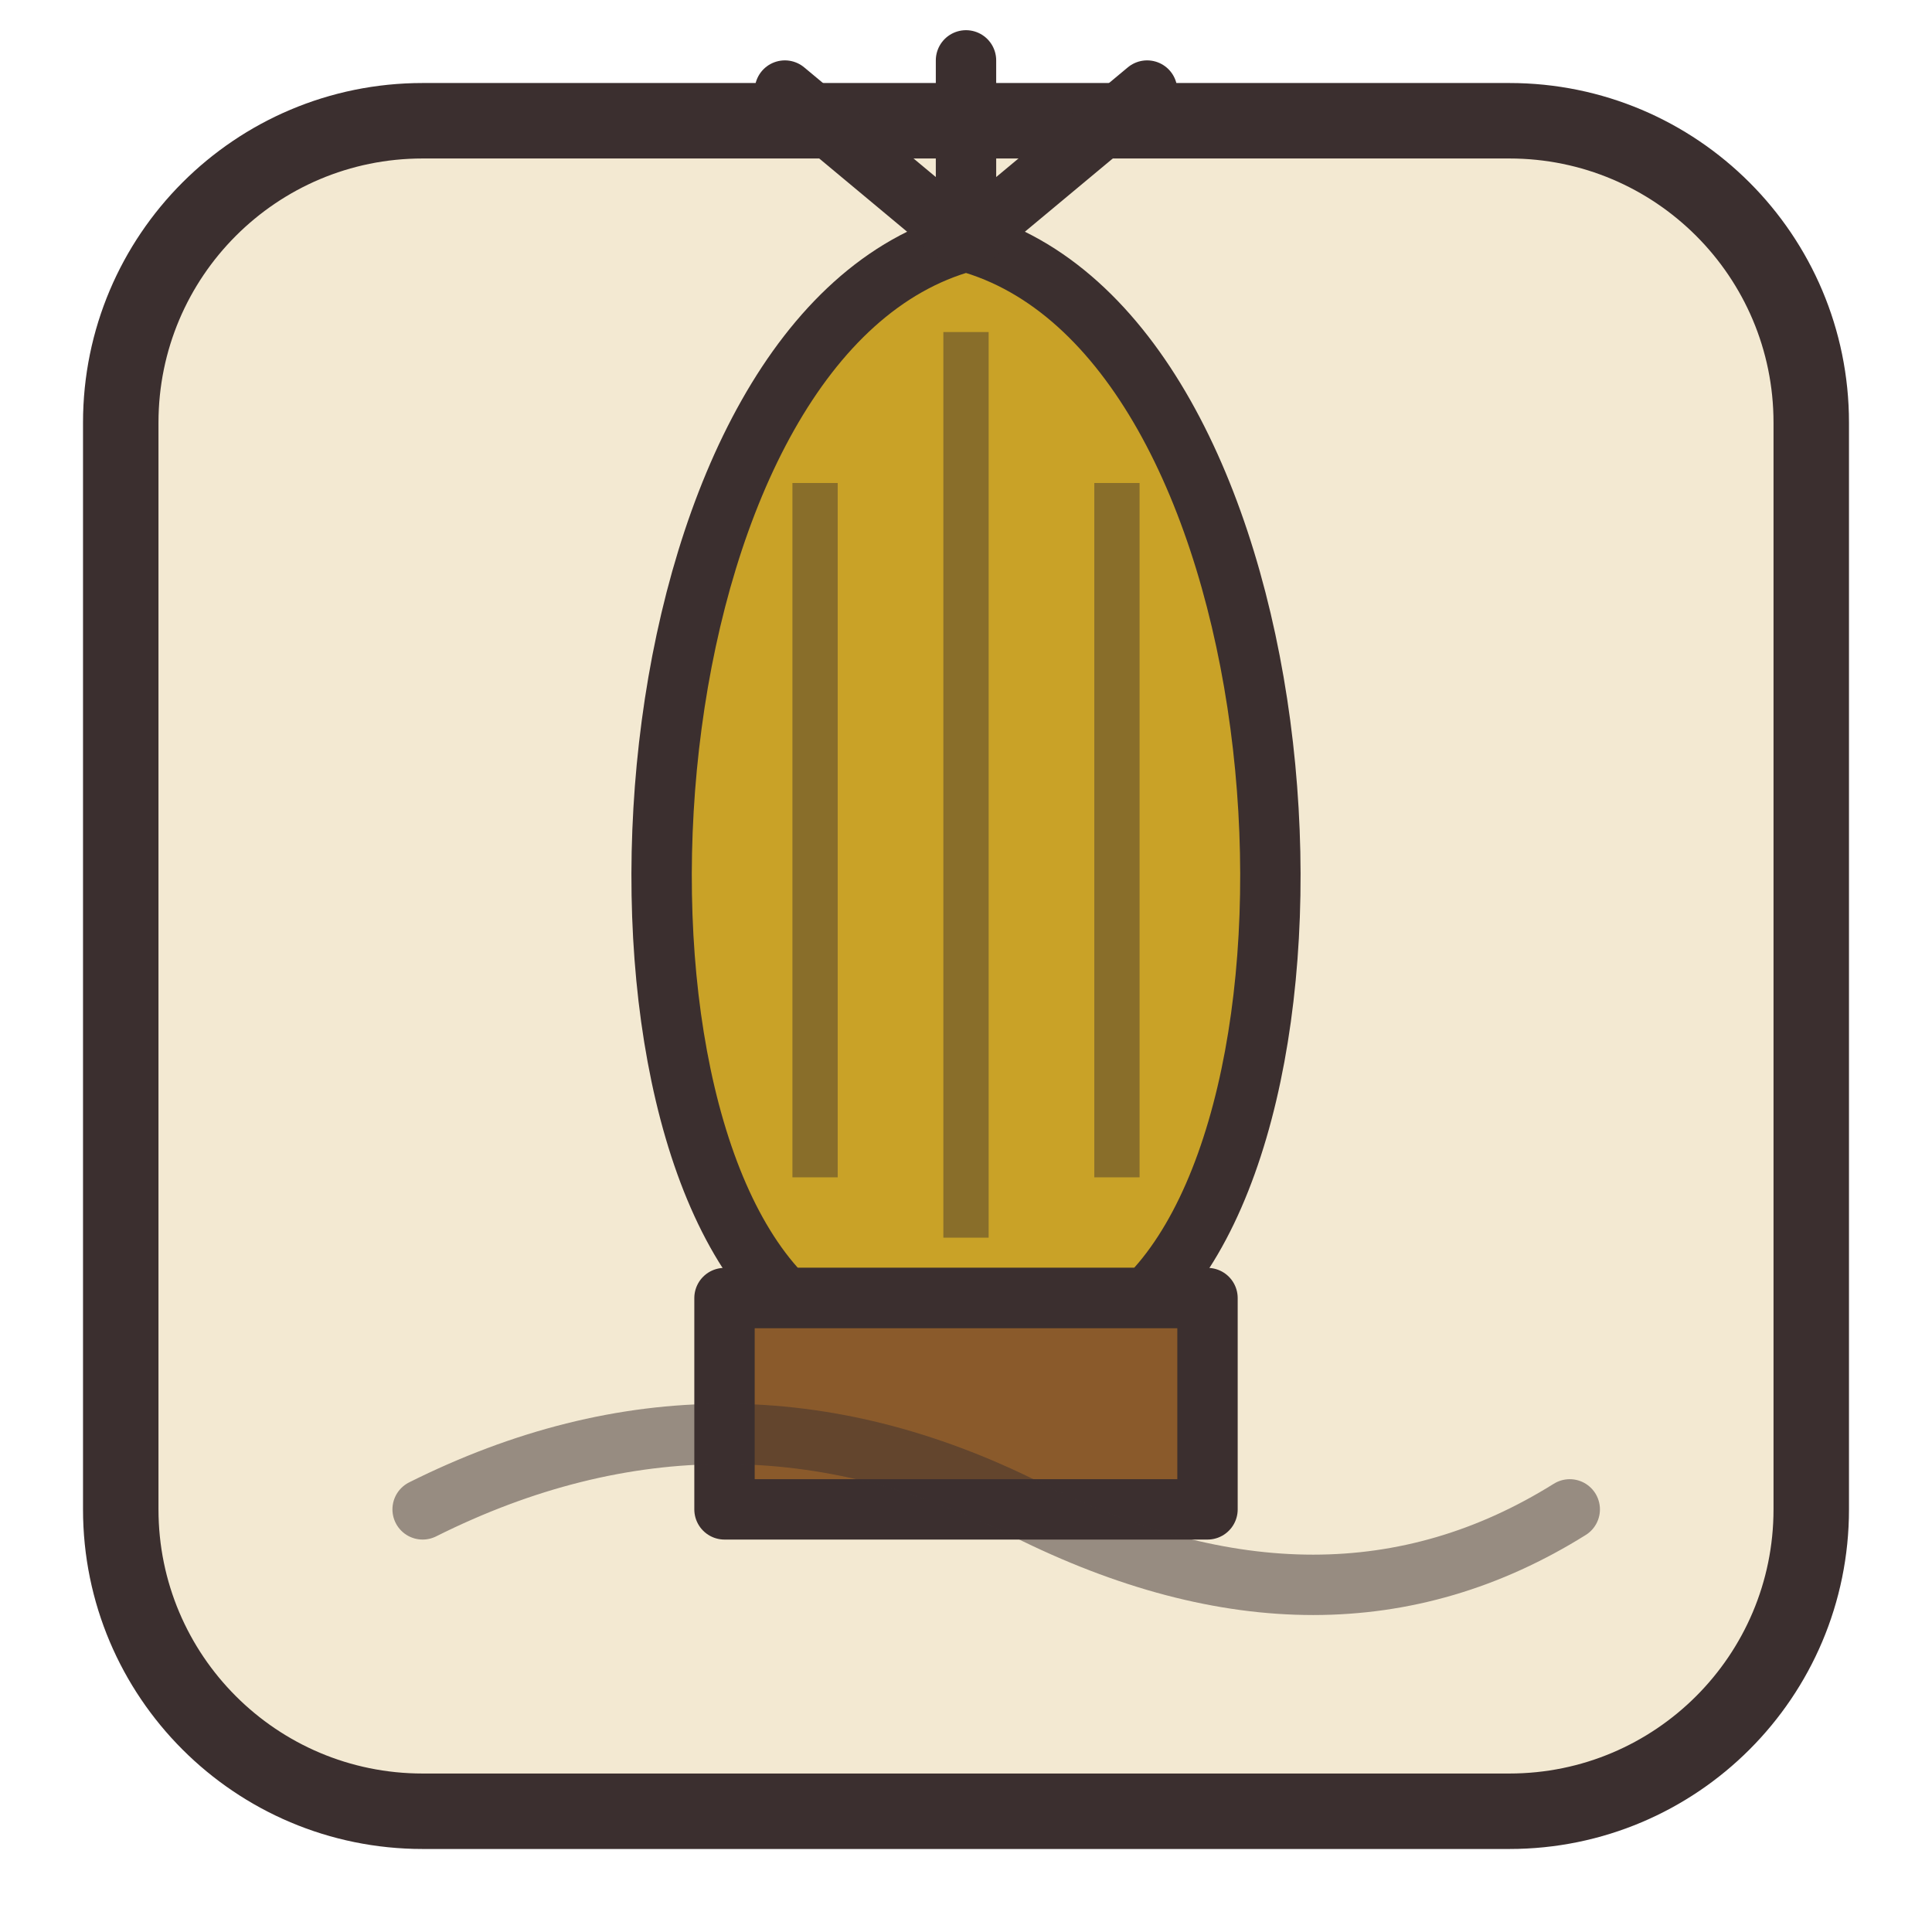
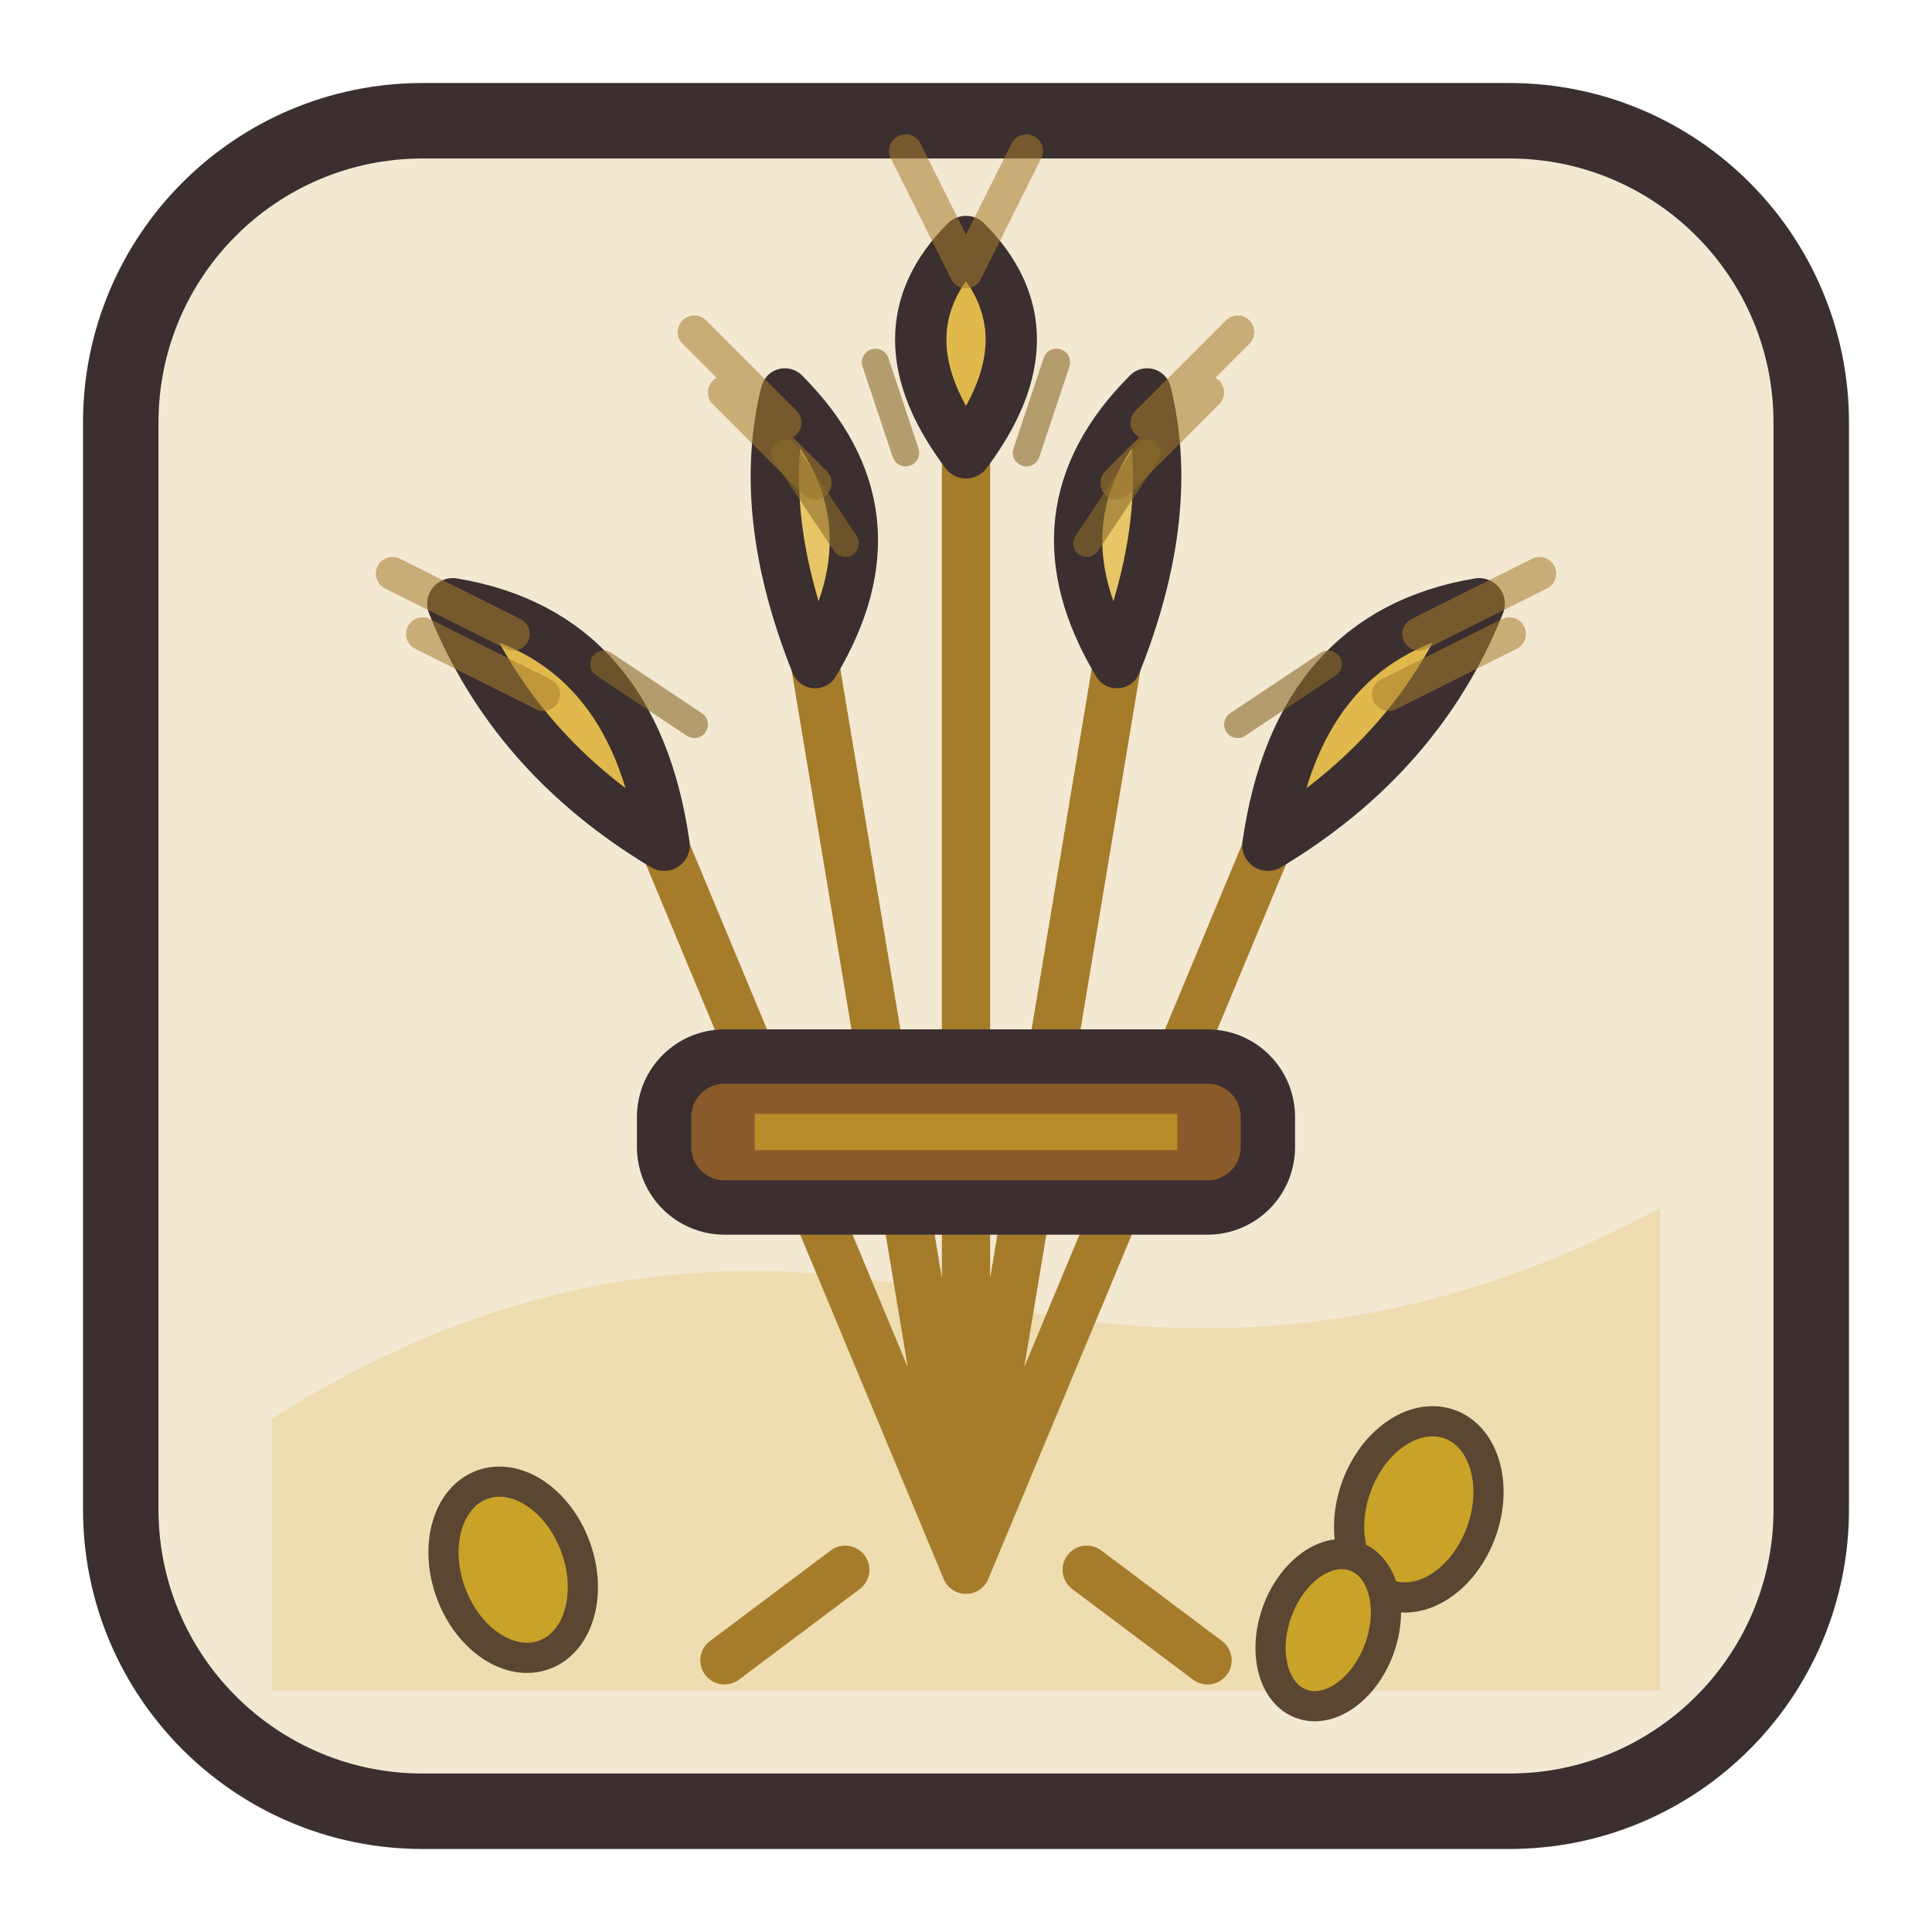
<svg xmlns="http://www.w3.org/2000/svg" viewBox="0 0 64 64">
  <rect x="4" y="4" width="56" height="56" rx="10" fill="#F3E9D2" stroke="#3B2F2F" stroke-width="2.5" />
-   <g stroke="#3B2F2F" stroke-width="2" stroke-linejoin="round">
-     <path d="M32 8 C43 11 45 36 38 43 L26 43 C19 36 21 11 32 8 Z" fill="#C9A227" />
-     <path d="M27 16 L27 39 M32 11 L32 41 M37 16 L37 39" stroke-width="1.5" opacity=".45" fill="none" />
-     <rect x="24" y="43" width="16" height="7" fill="#8A5A2B" />
-     <path d="M32 8 l-6 -5 M32 8 l6 -5 M32 8 v-6" stroke-linecap="round" fill="none" />
-     <path d="M14 50 q10 -5 20 0 q10 5 18 0" stroke-width="2" fill="none" stroke-linecap="round" opacity=".5" />
+   <path d="M9 47 Q20 40 32 43 Q44 46 55 40 V56 H9 Z" fill="#E0B84C" opacity=".24" />
+   <g stroke="#3B2F2F" stroke-linejoin="round">
+     <path d="M32 52 L22 28 M32 52 L27 22 M32 52 V15 M32 52 L37 22 M32 52 L42 28" stroke="#A67C2B" stroke-width="1.6" fill="none" stroke-linecap="round" />
+     <path d="M32 15 q3 -4 0 -7 q-3 3 0 7 Z" fill="#E0B84C" stroke-width="1.7" />
+     <path d="M27 22 q-2 -5 -1 -9 q4 4 1 9 Z" fill="#E8C566" stroke-width="1.6" />
+     <path d="M37 22 q2 -5 1 -9 q-4 4 -1 9 Z" fill="#E8C566" stroke-width="1.6" />
+     <path d="M22 28 q-5 -3 -7 -8 q6 1 7 8 Z" fill="#E0B84C" stroke-width="1.7" />
+     <path d="M42 28 q5 -3 7 -8 q-6 1 -7 8 Z" fill="#E0B84C" stroke-width="1.7" />
+     <path d="M32 9 l-2 -4 M32 9 l2 -4 M26 14 l-3 -3 M27 16 l-3 -3 M38 14 l3 -3 M37 16 l3 -3 M17 21 l-4 -2 M18 23 l-4 -2 M47 21 l4 -2 M46 23 l4 -2" stroke="#A67C2B" stroke-width="1.1" opacity=".55" stroke-linecap="round" />
+     <path d="M28 18 l-2 -3 M30 15 l-1 -3 M36 18 l2 -3 M34 15 l1 -3 M23 24 l-3 -2 M41 24 l3 -2" stroke="#8A6A2A" stroke-width=".9" opacity=".6" stroke-linecap="round" />
+     <rect x="22" y="35" width="20" height="5" rx="2" fill="#8A5A2B" stroke-width="1.8" />
+     <path d="M25 37.5 h14" stroke="#C9A227" stroke-width="1.2" opacity=".7" />
+     <path d="M28 52 l-4 3 M36 52 l4 3" stroke="#A67C2B" stroke-width="1.6" stroke-linecap="round" />
+   </g>
+   <g fill="#C9A227" stroke="#5B4632" stroke-width="1">
+     <ellipse cx="17" cy="52" rx="2.2" ry="3" transform="rotate(-20 17 52)" />
+     <ellipse cx="47" cy="50" rx="2.2" ry="3" transform="rotate(20 47 50)" />
+     <ellipse cx="44" cy="54" rx="1.8" ry="2.6" transform="rotate(20 44 54)" />
  </g>
</svg>
